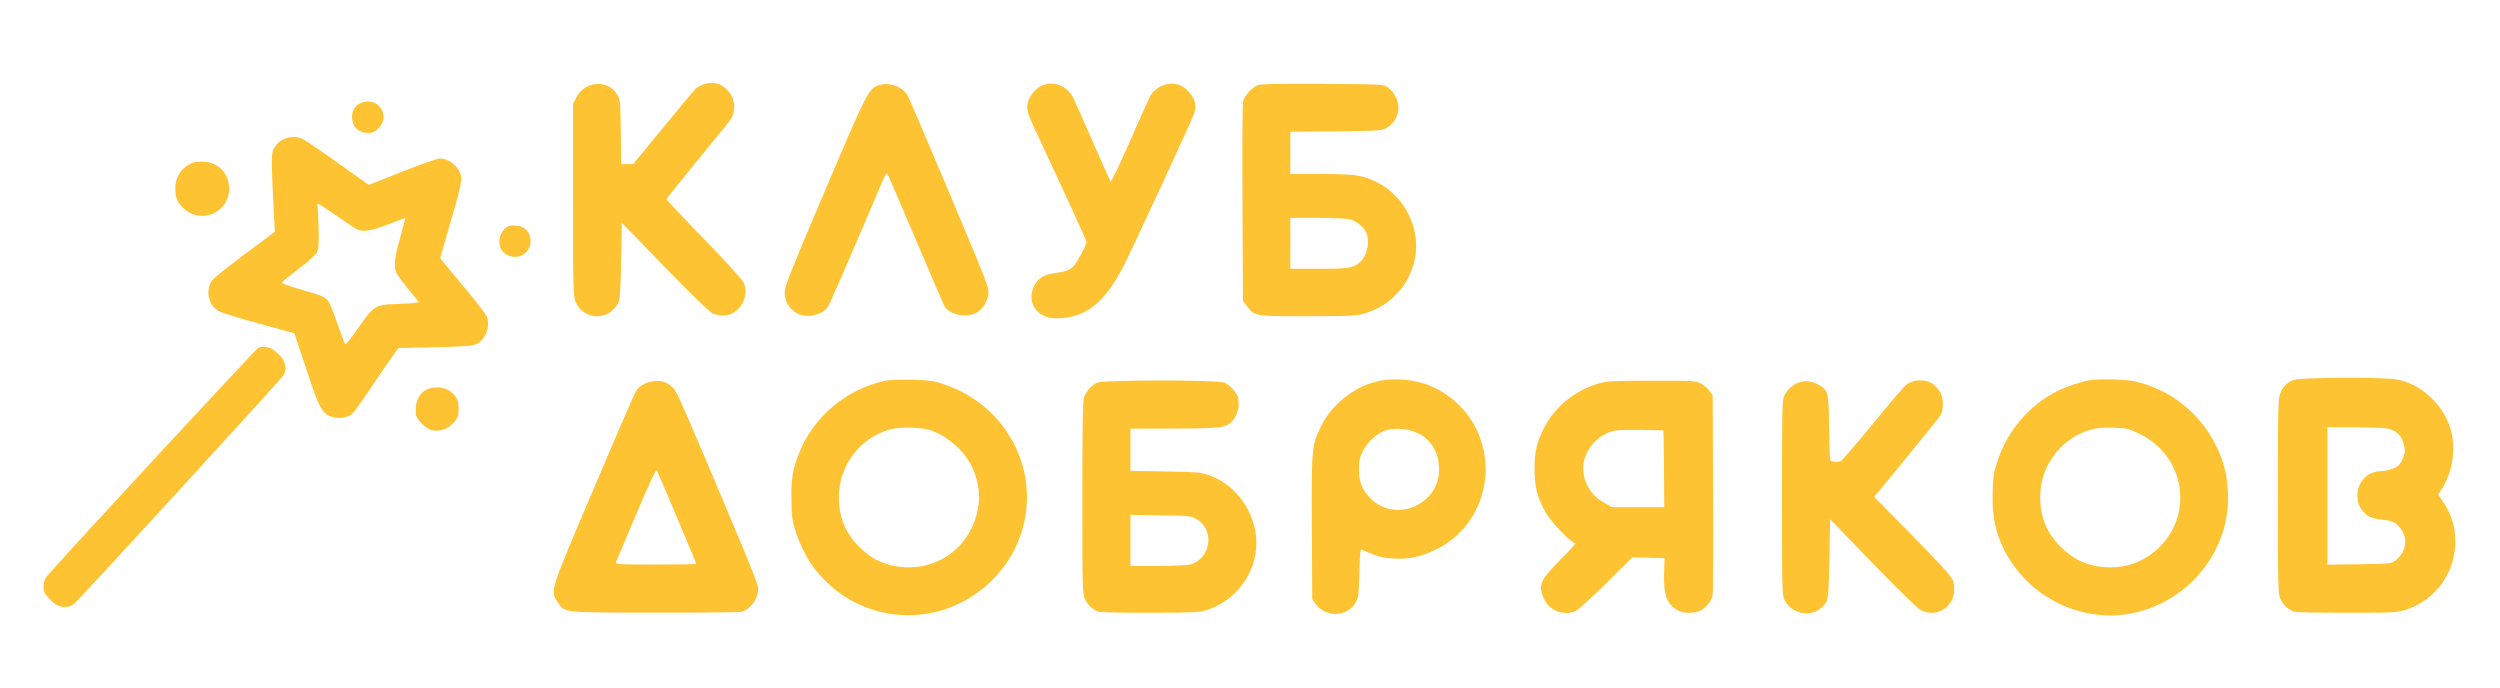
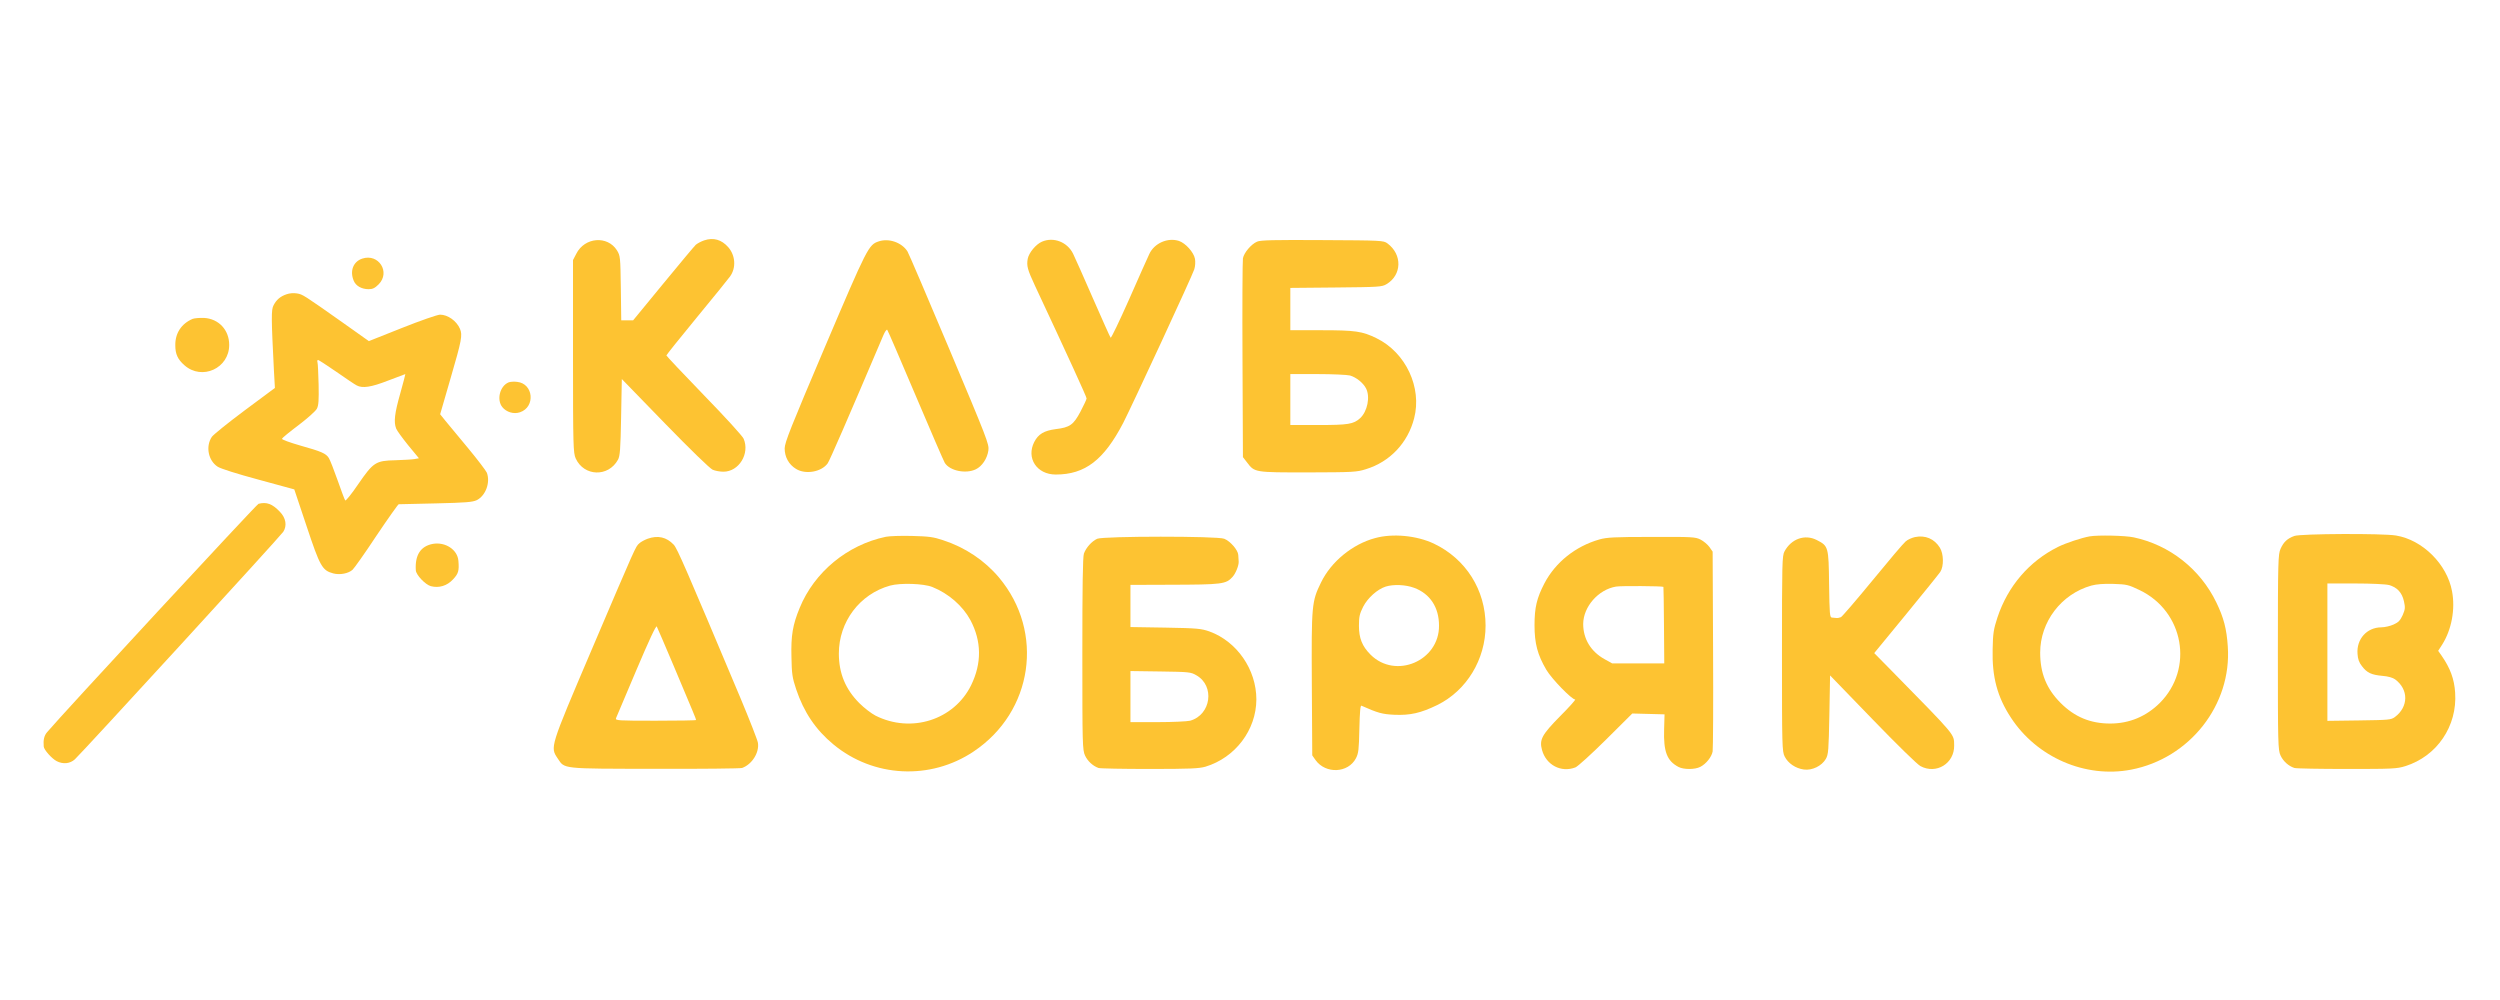
- <svg xmlns="http://www.w3.org/2000/svg" version="1.0" width="1767pt" height="486pt" viewBox="0 0 1767 486" preserveAspectRatio="xMidYMid meet">
+ <svg xmlns="http://www.w3.org/2000/svg" version="1.0" width="200px" height="80px" viewBox="0 0 1767 486" preserveAspectRatio="xMidYMid meet">
  <g transform="translate(0,486) scale(0.1,-0.1)" fill="#FDC332" stroke="none">
    <path d="M4977 4265 c-21 -7 -47 -21 -59 -31 -11 -10 -115 -135 -231 -276 l-212 -258 -42 0 -42 0 -3 228 c-3 220 -4 228 -27 266 -67 107 -229 94 -288 -24 l-23 -44 0 -681 c0 -640 2 -682 19 -721 58 -128 231 -134 299 -9 14 25 18 74 22 300 l5 270 305 -314 c177 -182 318 -319 337 -327 18 -8 52 -14 76 -14 110 0 188 128 143 233 -7 18 -133 156 -280 307 -146 151 -266 278 -266 282 0 3 96 124 214 267 118 143 224 274 236 291 44 61 38 148 -12 206 -48 55 -106 71 -171 49z" />
    <path d="M6211 4258 c-72 -24 -80 -41 -379 -743 -244 -574 -285 -677 -286 -720 0 -61 29 -114 80 -145 67 -42 180 -22 224 39 15 22 134 295 393 904 11 26 23 44 28 40 4 -4 94 -213 200 -463 106 -250 199 -465 207 -478 36 -56 148 -79 219 -45 44 21 81 76 89 134 6 43 -10 83 -276 715 -155 368 -288 679 -296 691 -40 63 -131 95 -203 71z" />
    <path d="M7365 4256 c-43 -18 -93 -79 -101 -121 -9 -50 -2 -76 51 -190 229 -489 365 -786 365 -797 0 -7 -20 -49 -43 -93 -50 -94 -75 -112 -175 -124 -83 -11 -123 -35 -152 -91 -58 -114 18 -230 152 -230 207 0 340 102 477 365 64 125 489 1042 502 1085 7 21 9 54 5 75 -9 46 -66 110 -113 126 -79 26 -175 -16 -210 -93 -11 -23 -76 -168 -143 -321 -68 -153 -126 -274 -130 -270 -4 4 -60 130 -125 278 -65 149 -128 291 -141 317 -41 82 -138 119 -219 84z" />
    <path d="M8885 4256 c-42 -18 -93 -79 -100 -118 -3 -18 -5 -342 -3 -719 l3 -686 28 -36 c55 -73 52 -72 432 -72 320 1 344 2 410 23 169 52 295 185 340 359 57 218 -59 465 -265 566 -102 50 -149 57 -396 57 l-214 0 0 149 0 150 323 3 c301 3 324 4 356 23 110 65 114 210 7 289 -27 20 -41 21 -459 23 -342 2 -438 0 -462 -11z m657 -946 c44 -13 93 -52 113 -91 31 -59 10 -164 -42 -211 -46 -42 -84 -48 -293 -48 l-200 0 0 180 0 180 193 0 c105 0 209 -5 229 -10z" />
    <path d="M2560 4136 c-63 -21 -89 -87 -60 -156 15 -37 56 -60 106 -60 28 0 44 8 70 34 86 86 0 221 -116 182z" />
    <path d="M2025 3884 c-44 -15 -72 -39 -92 -79 -16 -30 -16 -87 3 -458 l7 -125 -214 -159 c-118 -88 -222 -172 -232 -187 -45 -68 -25 -168 42 -211 22 -14 136 -50 288 -91 l253 -69 87 -260 c95 -285 110 -313 189 -334 46 -12 106 -1 136 26 11 10 88 118 169 241 82 122 153 222 157 222 4 0 122 3 262 6 215 5 260 9 290 23 63 32 97 125 71 194 -6 14 -65 92 -133 174 -68 81 -140 168 -160 193 l-37 46 75 259 c77 264 84 300 65 345 -24 56 -86 100 -141 100 -20 -1 -136 -41 -269 -94 l-234 -93 -186 132 c-278 196 -281 198 -322 205 -22 4 -52 2 -74 -6z m354 -549 c67 -47 131 -90 142 -95 40 -22 102 -13 222 34 66 25 120 46 122 46 1 0 -15 -62 -36 -137 -40 -141 -47 -201 -29 -248 5 -14 44 -67 85 -118 l76 -92 -33 -6 c-18 -3 -78 -6 -133 -8 -140 -3 -156 -14 -263 -169 -46 -68 -88 -120 -92 -115 -4 4 -28 69 -54 143 -26 74 -54 145 -62 157 -20 32 -52 46 -202 88 -73 21 -131 42 -129 48 1 5 54 49 117 96 63 48 122 100 130 117 12 23 14 60 12 169 -2 77 -5 148 -8 158 -3 9 -1 17 4 17 4 0 63 -38 131 -85z" />
    <path d="M1361 3710 c-79 -34 -123 -101 -122 -186 0 -63 17 -100 65 -142 124 -109 316 -21 316 144 0 106 -74 185 -178 191 -31 1 -68 -2 -81 -7z" />
    <path d="M3594 3261 c-61 -26 -85 -122 -44 -174 29 -36 81 -52 125 -37 111 37 96 203 -20 215 -22 3 -50 1 -61 -4z" />
    <path d="M1827 2403 c-13 -3 -1389 -1489 -1494 -1614 -21 -24 -28 -55 -24 -101 1 -23 57 -86 92 -104 45 -23 94 -18 128 13 55 51 1453 1577 1473 1608 28 43 19 98 -24 142 -53 56 -94 71 -151 56z" />
    <path d="M16217 2176 c-50 -18 -76 -42 -98 -91 -17 -38 -19 -82 -19 -730 0 -652 1 -692 19 -731 19 -41 57 -75 98 -88 12 -4 178 -7 370 -7 323 0 353 1 414 20 223 70 368 282 352 519 -6 97 -35 174 -96 262 l-24 34 29 45 c66 105 93 249 69 376 -35 191 -208 363 -396 394 -98 16 -672 13 -718 -3z m668 -347 c58 -16 92 -53 106 -114 10 -46 9 -57 -9 -99 -17 -37 -30 -51 -64 -66 -24 -11 -63 -20 -88 -20 -101 -1 -175 -83 -167 -187 2 -37 11 -62 31 -87 35 -47 67 -62 145 -69 40 -3 74 -13 90 -25 96 -71 95 -194 -2 -266 -27 -20 -43 -21 -253 -24 l-224 -3 0 485 0 486 198 0 c110 0 215 -5 237 -11z" />
    <path d="M6261 2170 c-272 -57 -505 -249 -609 -503 -49 -119 -62 -195 -58 -347 2 -119 6 -146 33 -227 54 -162 139 -288 264 -391 283 -234 685 -254 990 -50 421 281 503 845 180 1230 -102 121 -239 213 -396 264 -68 23 -101 27 -220 30 -77 2 -160 -1 -184 -6z m329 -355 c115 -46 215 -134 269 -234 79 -149 81 -304 5 -460 -121 -246 -424 -342 -676 -215 -29 15 -80 54 -114 88 -98 98 -145 211 -145 351 0 224 147 420 362 480 73 20 237 15 299 -10z" />
    <path d="M9720 2161 c-161 -43 -312 -167 -383 -314 -66 -135 -68 -156 -65 -720 l3 -502 23 -33 c72 -100 231 -93 286 13 18 35 21 61 24 208 3 124 7 167 15 163 117 -52 147 -60 232 -64 112 -5 187 12 304 69 207 102 341 322 341 561 0 252 -139 472 -366 580 -122 57 -289 73 -414 39z m276 -352 c112 -42 175 -138 175 -267 2 -250 -308 -381 -484 -205 -59 59 -82 116 -82 204 0 65 5 85 30 135 32 62 100 123 159 142 54 17 141 14 202 -9z" />
    <path d="M13535 2168 c-22 -5 -52 -18 -66 -31 -15 -12 -120 -136 -233 -274 -114 -139 -215 -256 -224 -261 -9 -4 -24 -7 -32 -6 -8 1 -23 2 -32 3 -15 1 -17 23 -20 235 -3 266 -5 271 -87 313 -84 43 -180 9 -228 -80 -17 -30 -18 -82 -18 -722 0 -659 1 -692 19 -728 24 -48 77 -84 136 -92 58 -8 126 25 155 75 18 32 20 57 25 313 l5 277 300 -310 c172 -178 316 -319 339 -331 112 -60 240 19 238 146 -2 83 20 57 -441 527 l-124 126 225 274 c123 150 232 285 242 300 26 40 24 127 -3 171 -39 63 -103 90 -176 75z" />
    <path d="M14770 2173 c-57 -10 -169 -47 -225 -75 -204 -102 -354 -278 -427 -498 -27 -83 -32 -111 -34 -225 -5 -195 33 -337 129 -483 183 -281 526 -430 849 -368 415 79 713 459 684 871 -8 124 -29 204 -81 311 -114 236 -330 406 -584 460 -61 13 -252 17 -311 7z m353 -380 c313 -150 385 -555 142 -798 -96 -95 -215 -145 -350 -145 -139 0 -251 46 -350 145 -100 100 -145 210 -145 356 0 218 149 414 361 474 37 10 86 14 156 12 95 -3 107 -6 186 -44z" />
    <path d="M4577 2156 c-21 -8 -48 -22 -59 -33 -26 -23 -20 -10 -339 -758 -294 -690 -291 -681 -237 -762 50 -75 23 -72 689 -73 327 -1 603 2 614 6 70 25 123 109 112 178 -3 19 -57 157 -120 308 -393 934 -450 1065 -475 1092 -51 54 -112 68 -185 42z m184 -897 c141 -335 159 -377 159 -384 0 -3 -129 -5 -286 -5 -268 0 -286 1 -280 18 4 9 69 162 144 340 89 210 139 317 144 308 4 -8 58 -132 119 -277z" />
    <path d="M7755 2156 c-39 -18 -79 -63 -94 -105 -8 -24 -11 -231 -11 -710 0 -638 1 -678 19 -717 18 -39 54 -73 95 -88 11 -4 173 -7 360 -7 288 0 350 3 396 16 211 64 359 259 360 475 0 212 -137 410 -332 481 -58 20 -84 23 -310 27 l-248 4 0 149 0 149 278 1 c373 1 397 4 444 56 22 24 45 82 43 108 -1 11 -2 32 -3 47 -2 34 -56 97 -99 114 -47 20 -854 19 -898 0z m701 -965 c132 -75 104 -279 -44 -321 -20 -5 -124 -10 -229 -10 l-193 0 0 181 0 180 213 -3 c202 -3 214 -4 253 -27z" />
    <path d="M11304 2151 c-168 -48 -310 -161 -388 -310 -54 -104 -70 -171 -70 -296 0 -129 21 -209 84 -316 38 -64 179 -209 203 -209 6 0 -41 -53 -105 -117 -131 -133 -149 -167 -129 -240 29 -106 135 -162 236 -123 16 6 113 94 216 196 l186 185 114 -3 114 -3 -3 -106 c-5 -158 20 -223 102 -266 37 -19 116 -19 154 1 41 21 80 70 87 109 3 18 5 343 3 722 l-3 690 -23 33 c-13 18 -41 41 -62 52 -37 19 -59 20 -347 19 -262 0 -317 -3 -369 -18z m453 -335 c1 -1 3 -123 4 -271 l2 -270 -184 0 -184 0 -54 30 c-97 54 -151 143 -151 249 1 122 107 243 232 264 33 6 328 4 335 -2z" />
    <path d="M3060 2120 c-87 -16 -128 -79 -121 -187 2 -33 67 -101 106 -112 57 -15 115 2 157 48 38 40 44 61 38 131 -6 79 -92 135 -180 120z" />
  </g>
</svg>
